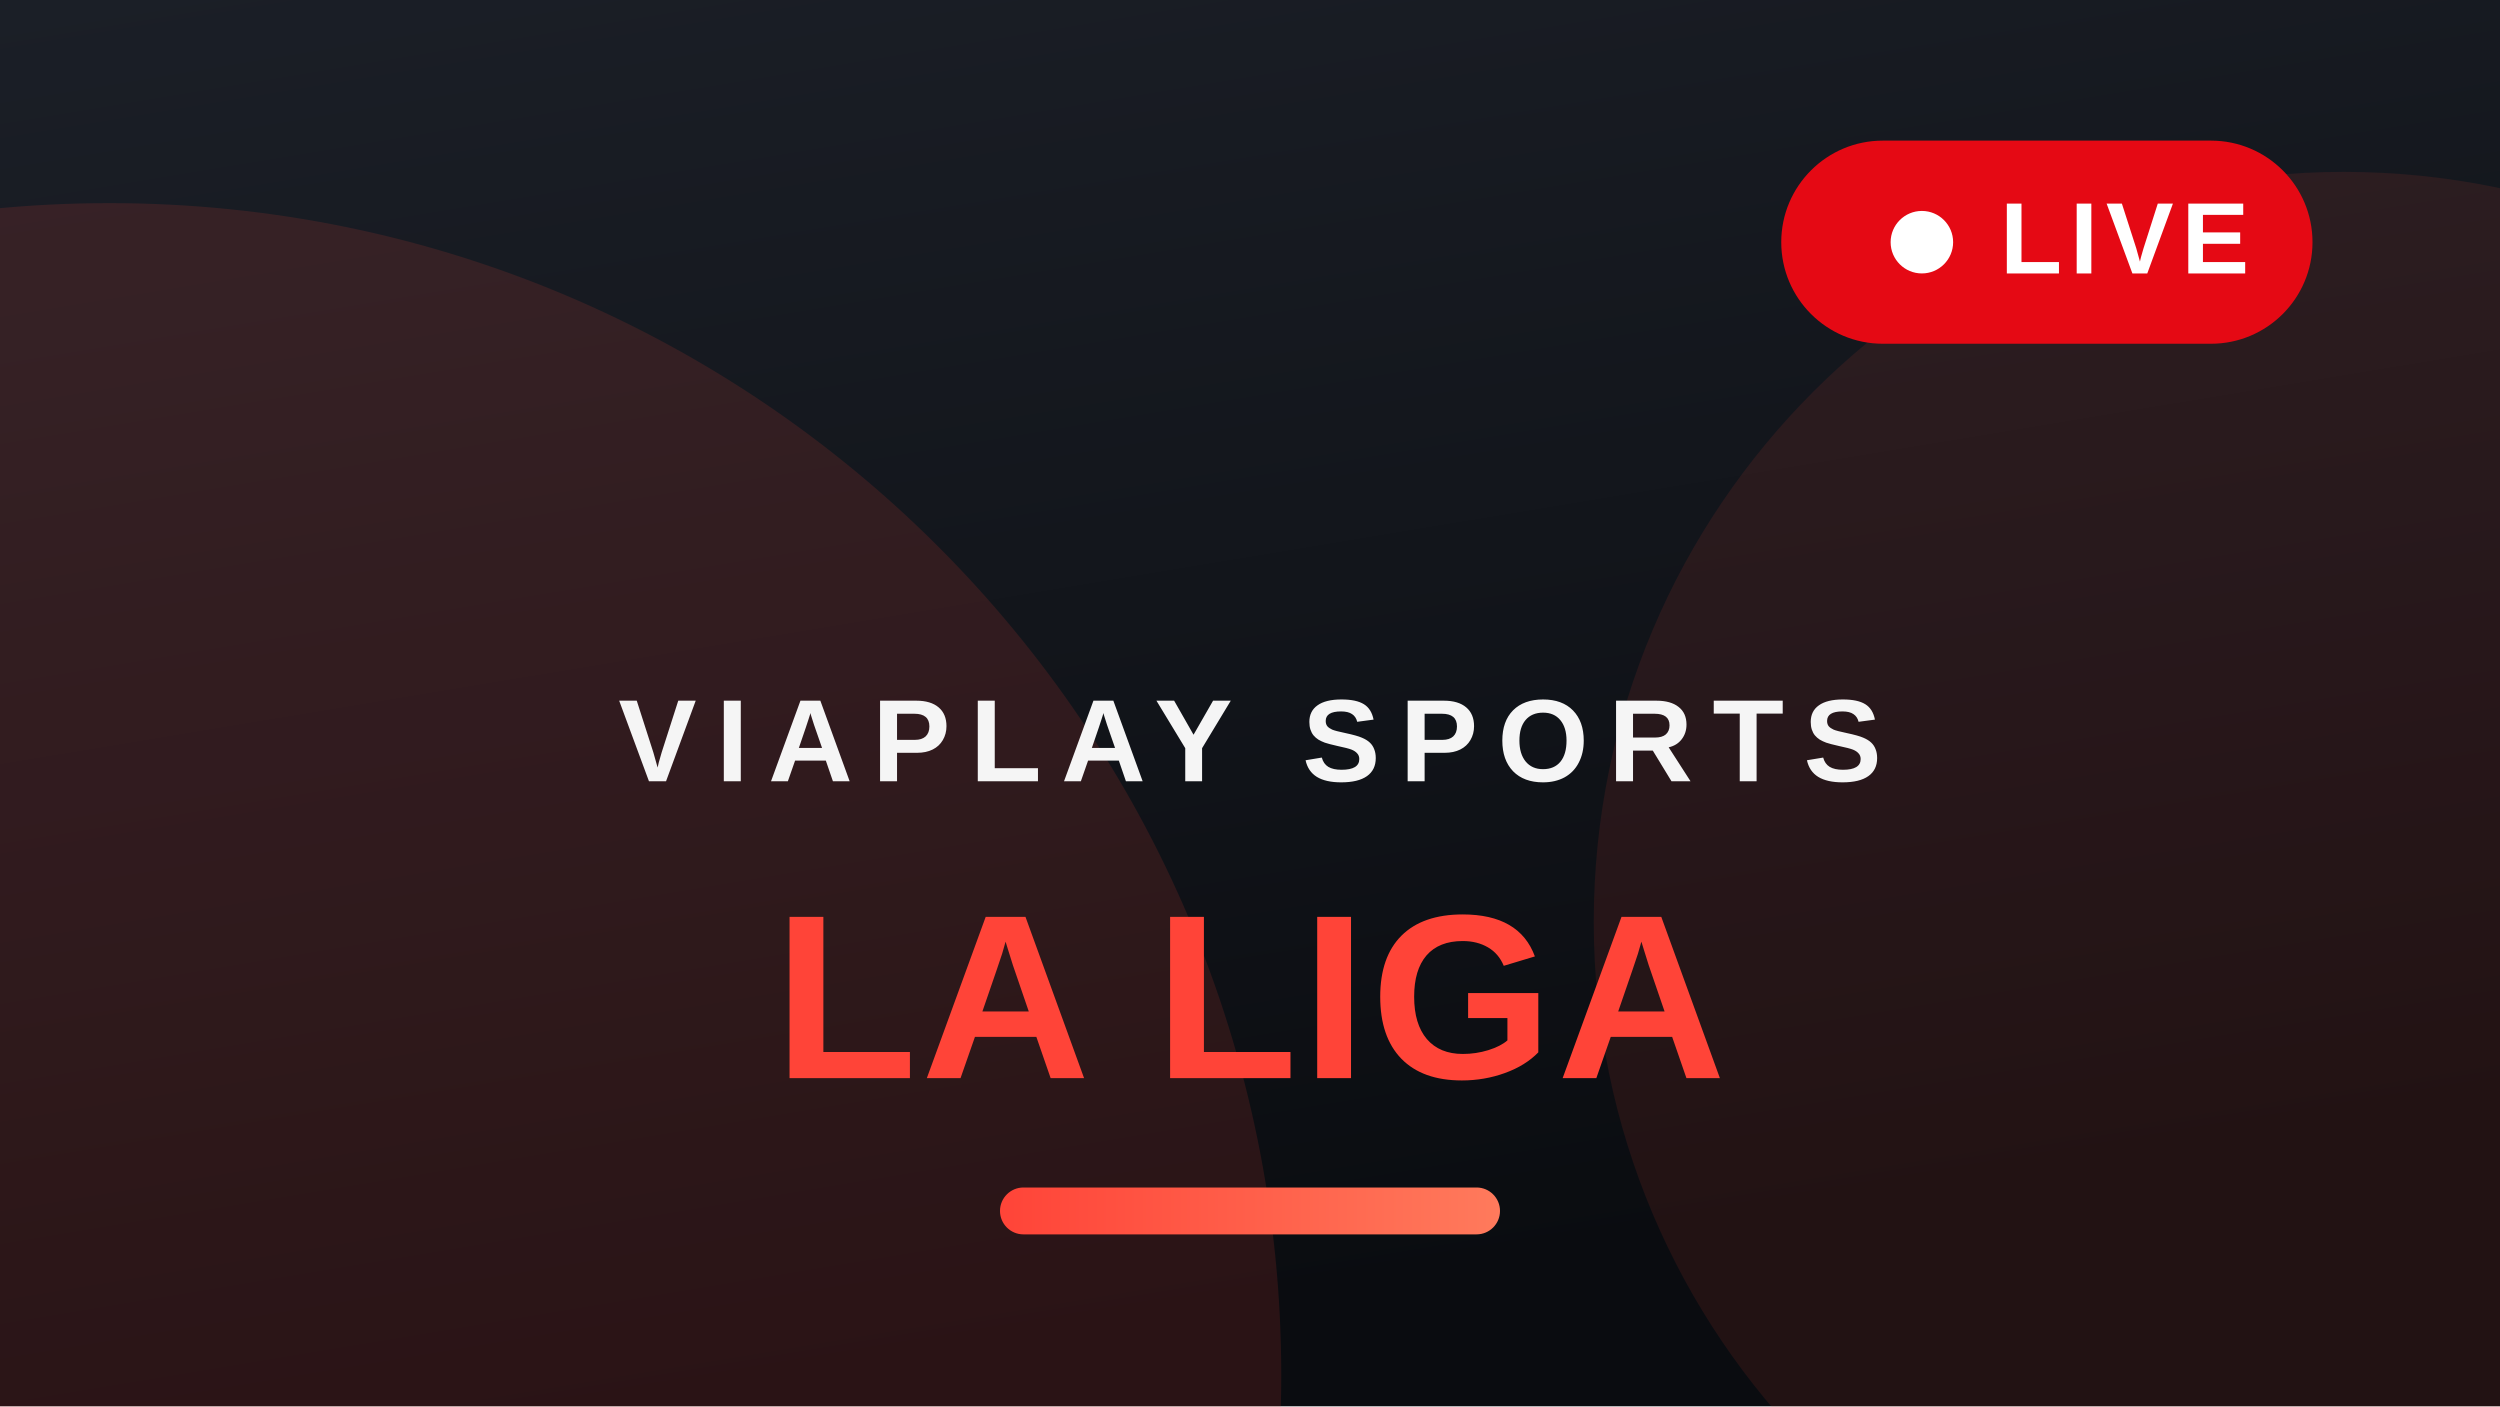
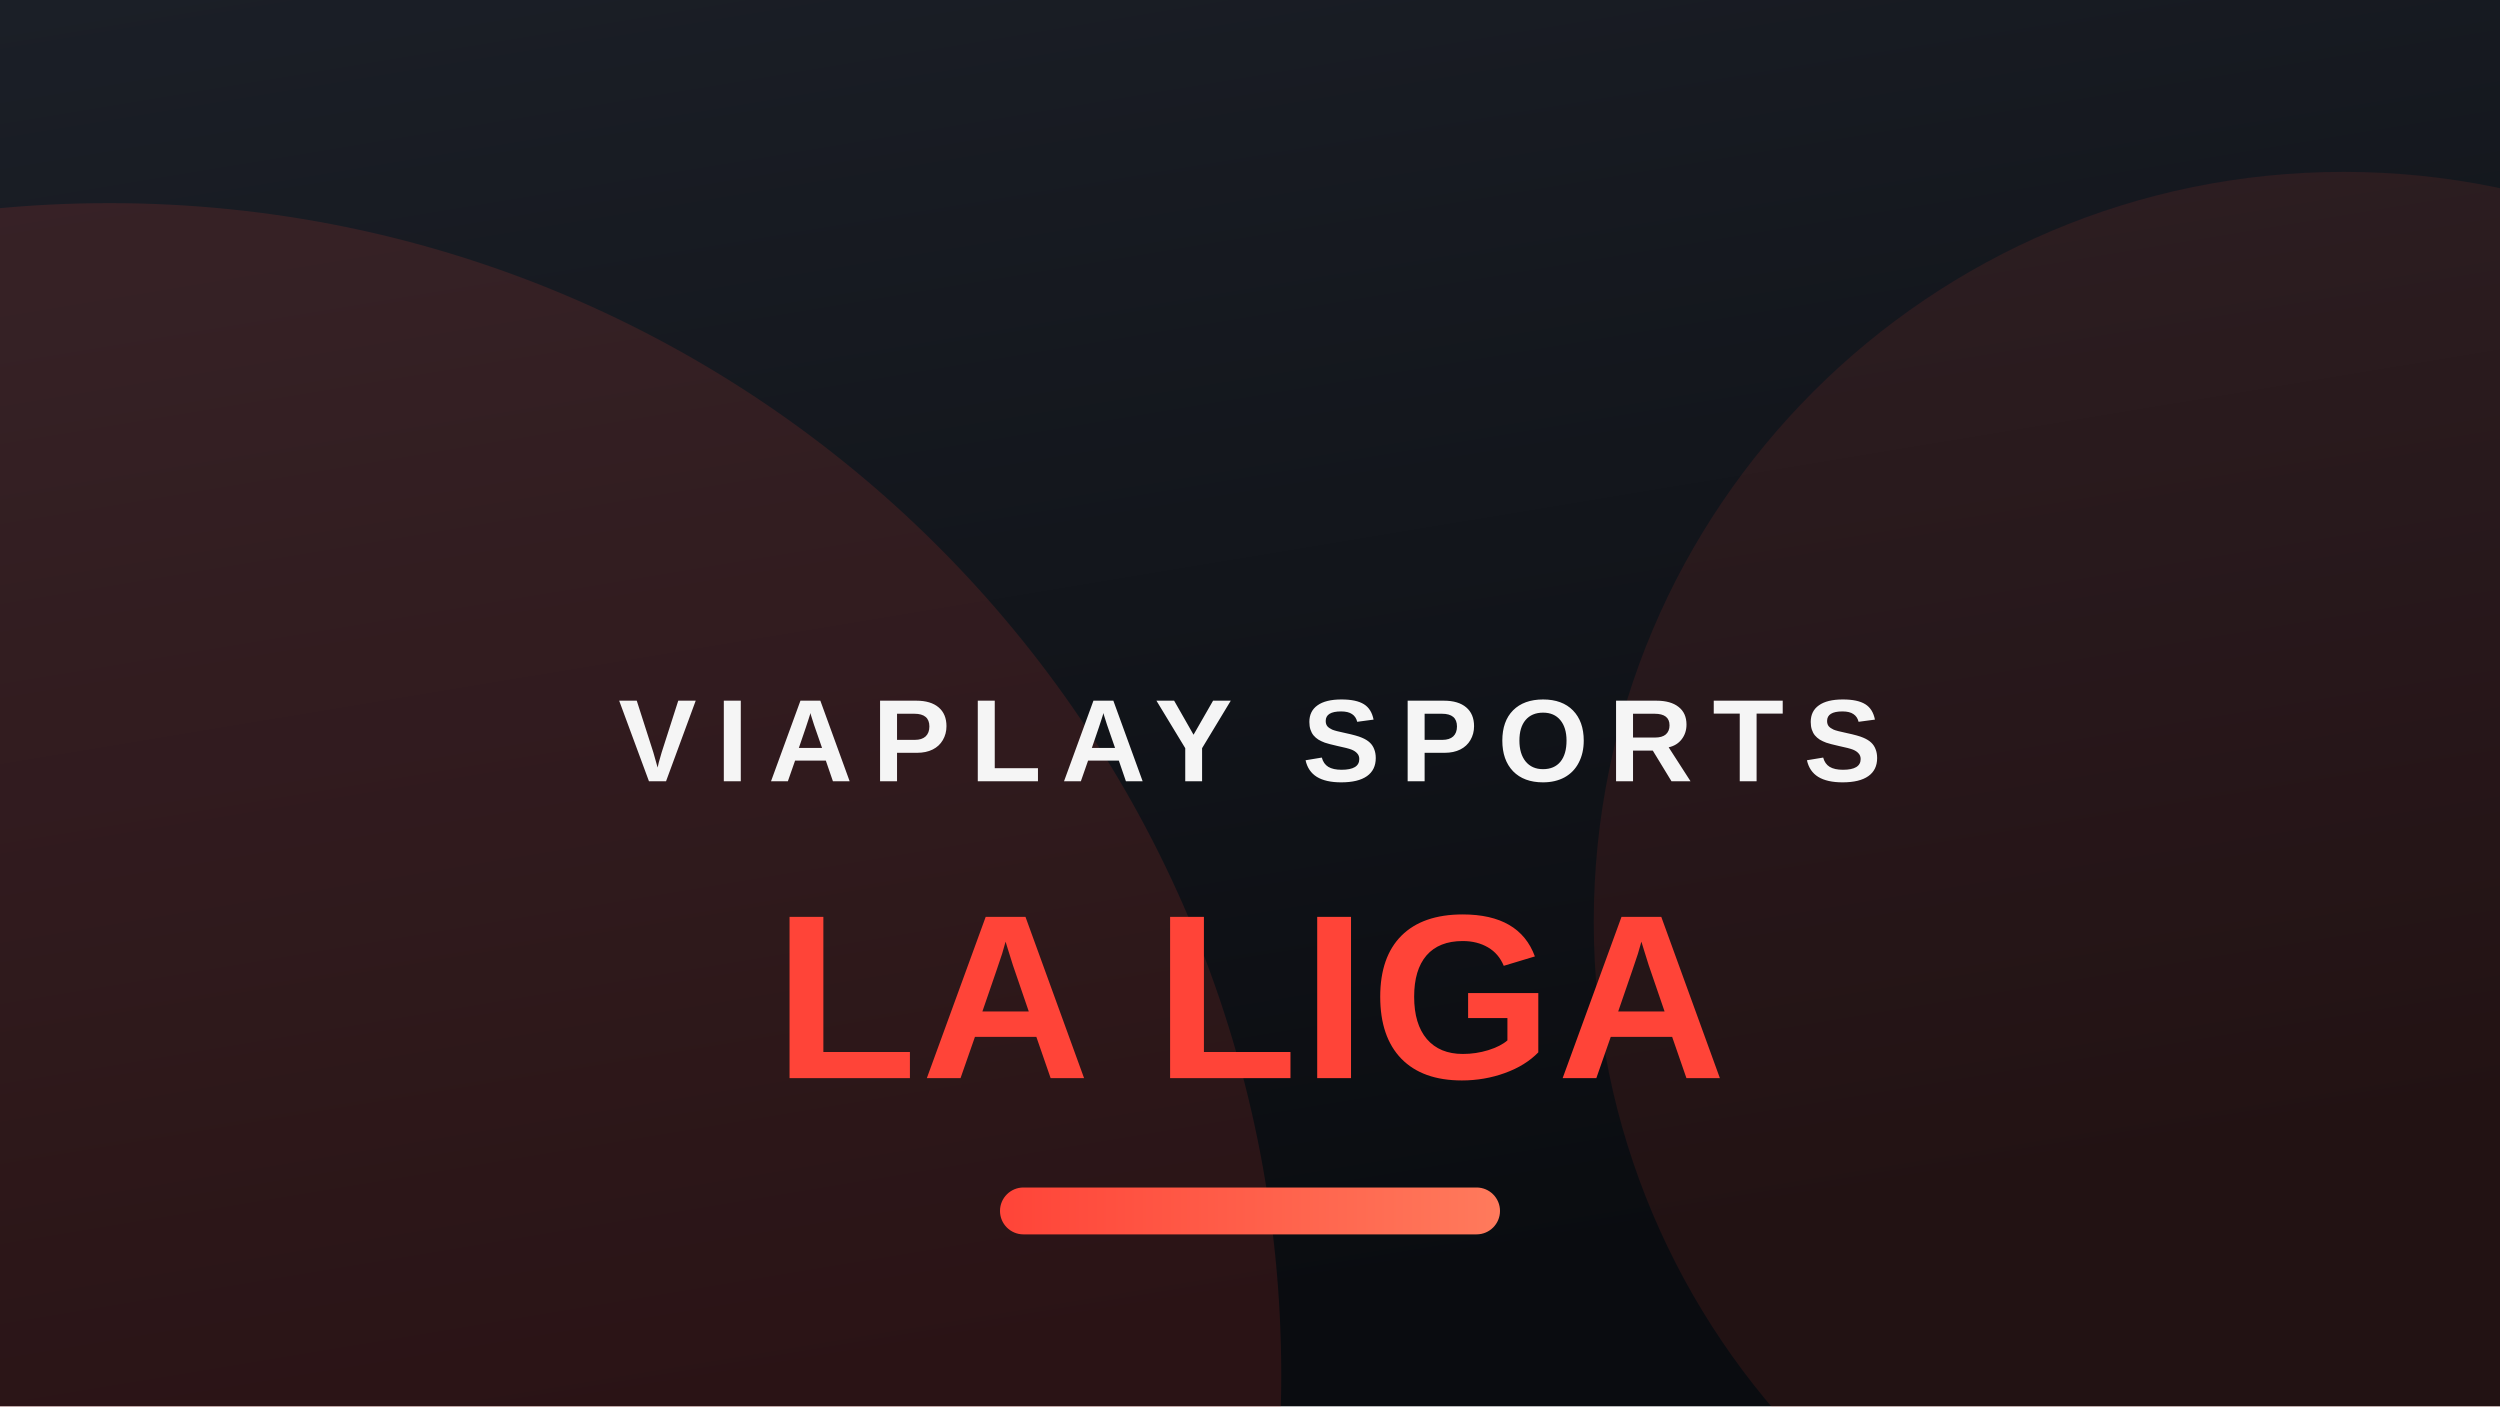
<svg xmlns="http://www.w3.org/2000/svg" viewBox="0 0 320 180" width="320" height="180" role="img" aria-label="Viaplay Sports La Liga">
  <defs>
    <linearGradient id="bg" x1="0" y1="0" x2="0.3" y2="1">
      <stop offset="0" stop-color="#1b1f27" />
      <stop offset="1" stop-color="#0a0c10" />
    </linearGradient>
    <linearGradient id="bar" x1="0" y1="0" x2="1" y2="0">
      <stop offset="0" stop-color="#ff4438" />
      <stop offset="1" stop-color="#ff7a5c" />
    </linearGradient>
  </defs>
  <rect width="320" height="180" fill="url(#bg)" />
  <circle cx="14" cy="176" r="150" fill="#ff4438" opacity="0.13" />
  <circle cx="300" cy="118" r="96" fill="#ff4438" opacity="0.10" />
  <text x="160" y="100" text-anchor="middle" font-family="Arial, Helvetica, sans-serif" font-size="15" font-weight="800" letter-spacing="2.5" fill="#f5f5f5">VIAPLAY SPORTS</text>
  <text x="160" y="138" text-anchor="middle" font-family="Arial, Helvetica, sans-serif" font-size="30" font-weight="800" letter-spacing="0.5" fill="#ff4438">LA LIGA</text>
  <rect x="128" y="152" width="64" height="6" rx="3" fill="url(#bar)" />
-   <g>
-     <rect x="228" y="18" width="68" height="26" rx="13" fill="#e50914" />
-     <circle cx="246" cy="31" r="4" fill="#ffffff" />
-     <text x="256" y="35" font-family="Arial, Helvetica, sans-serif" font-size="13" font-weight="700" letter-spacing="1" fill="#ffffff">LIVE</text>
-   </g>
</svg>
